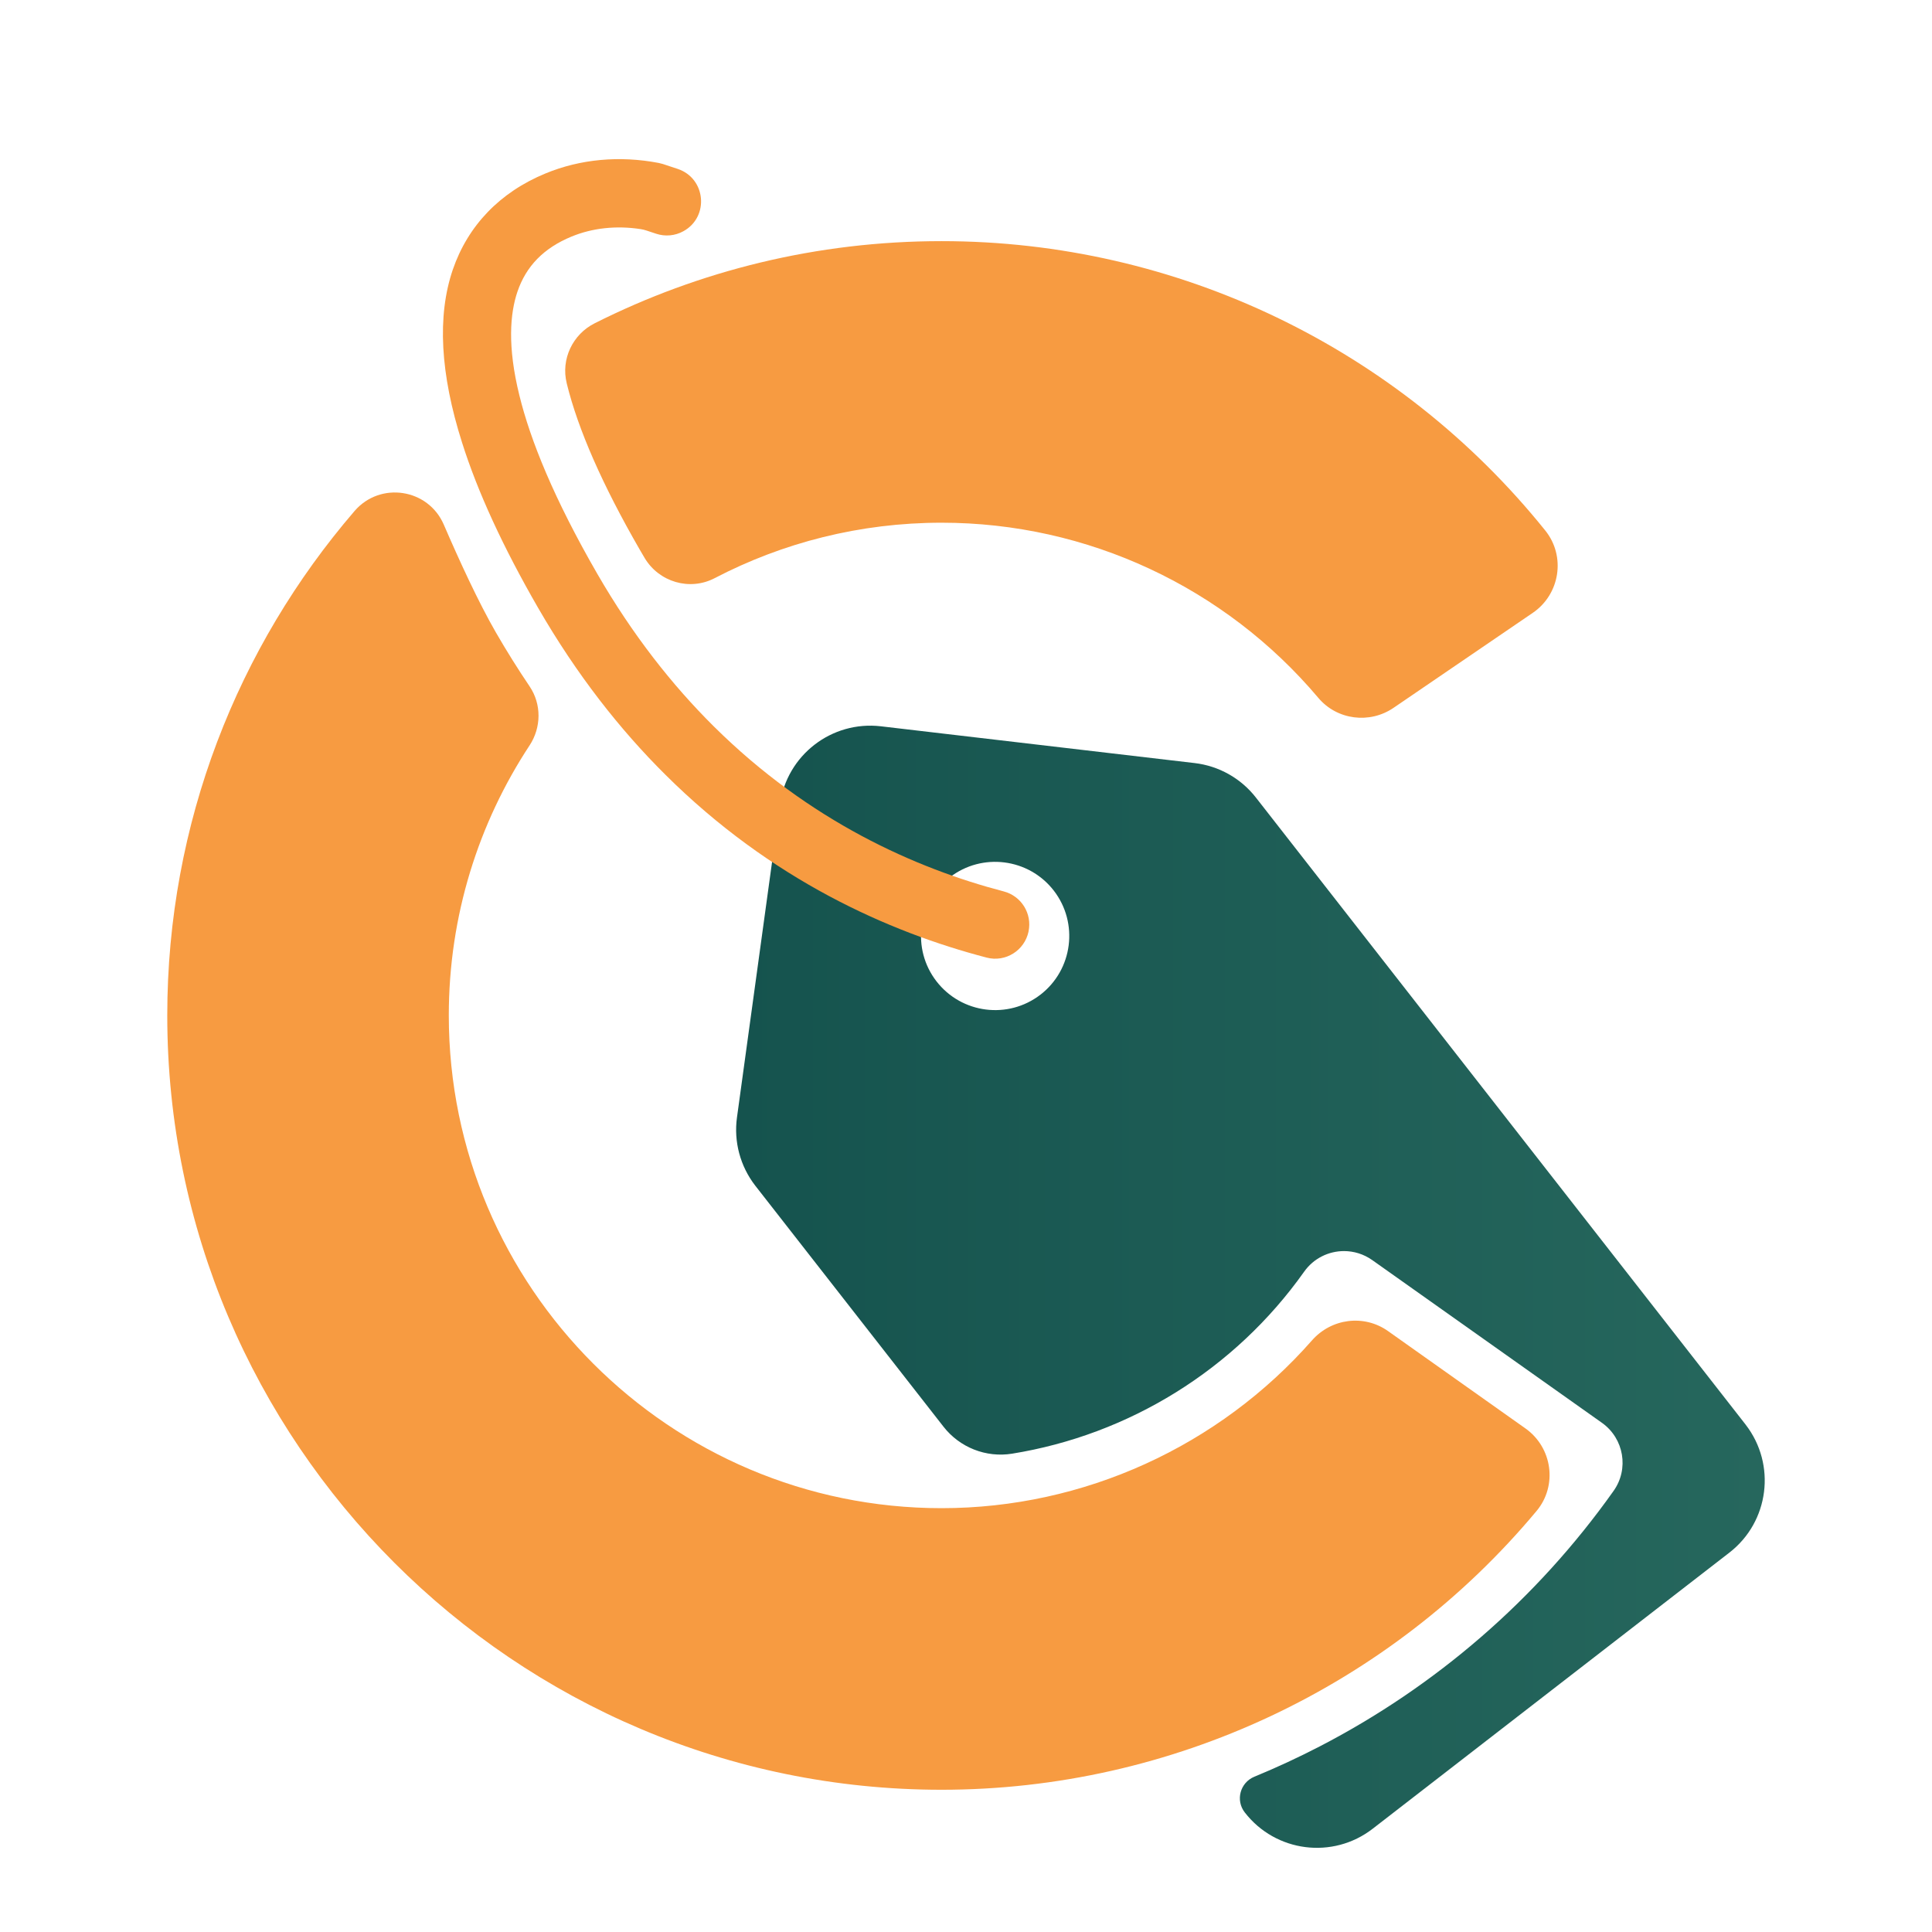
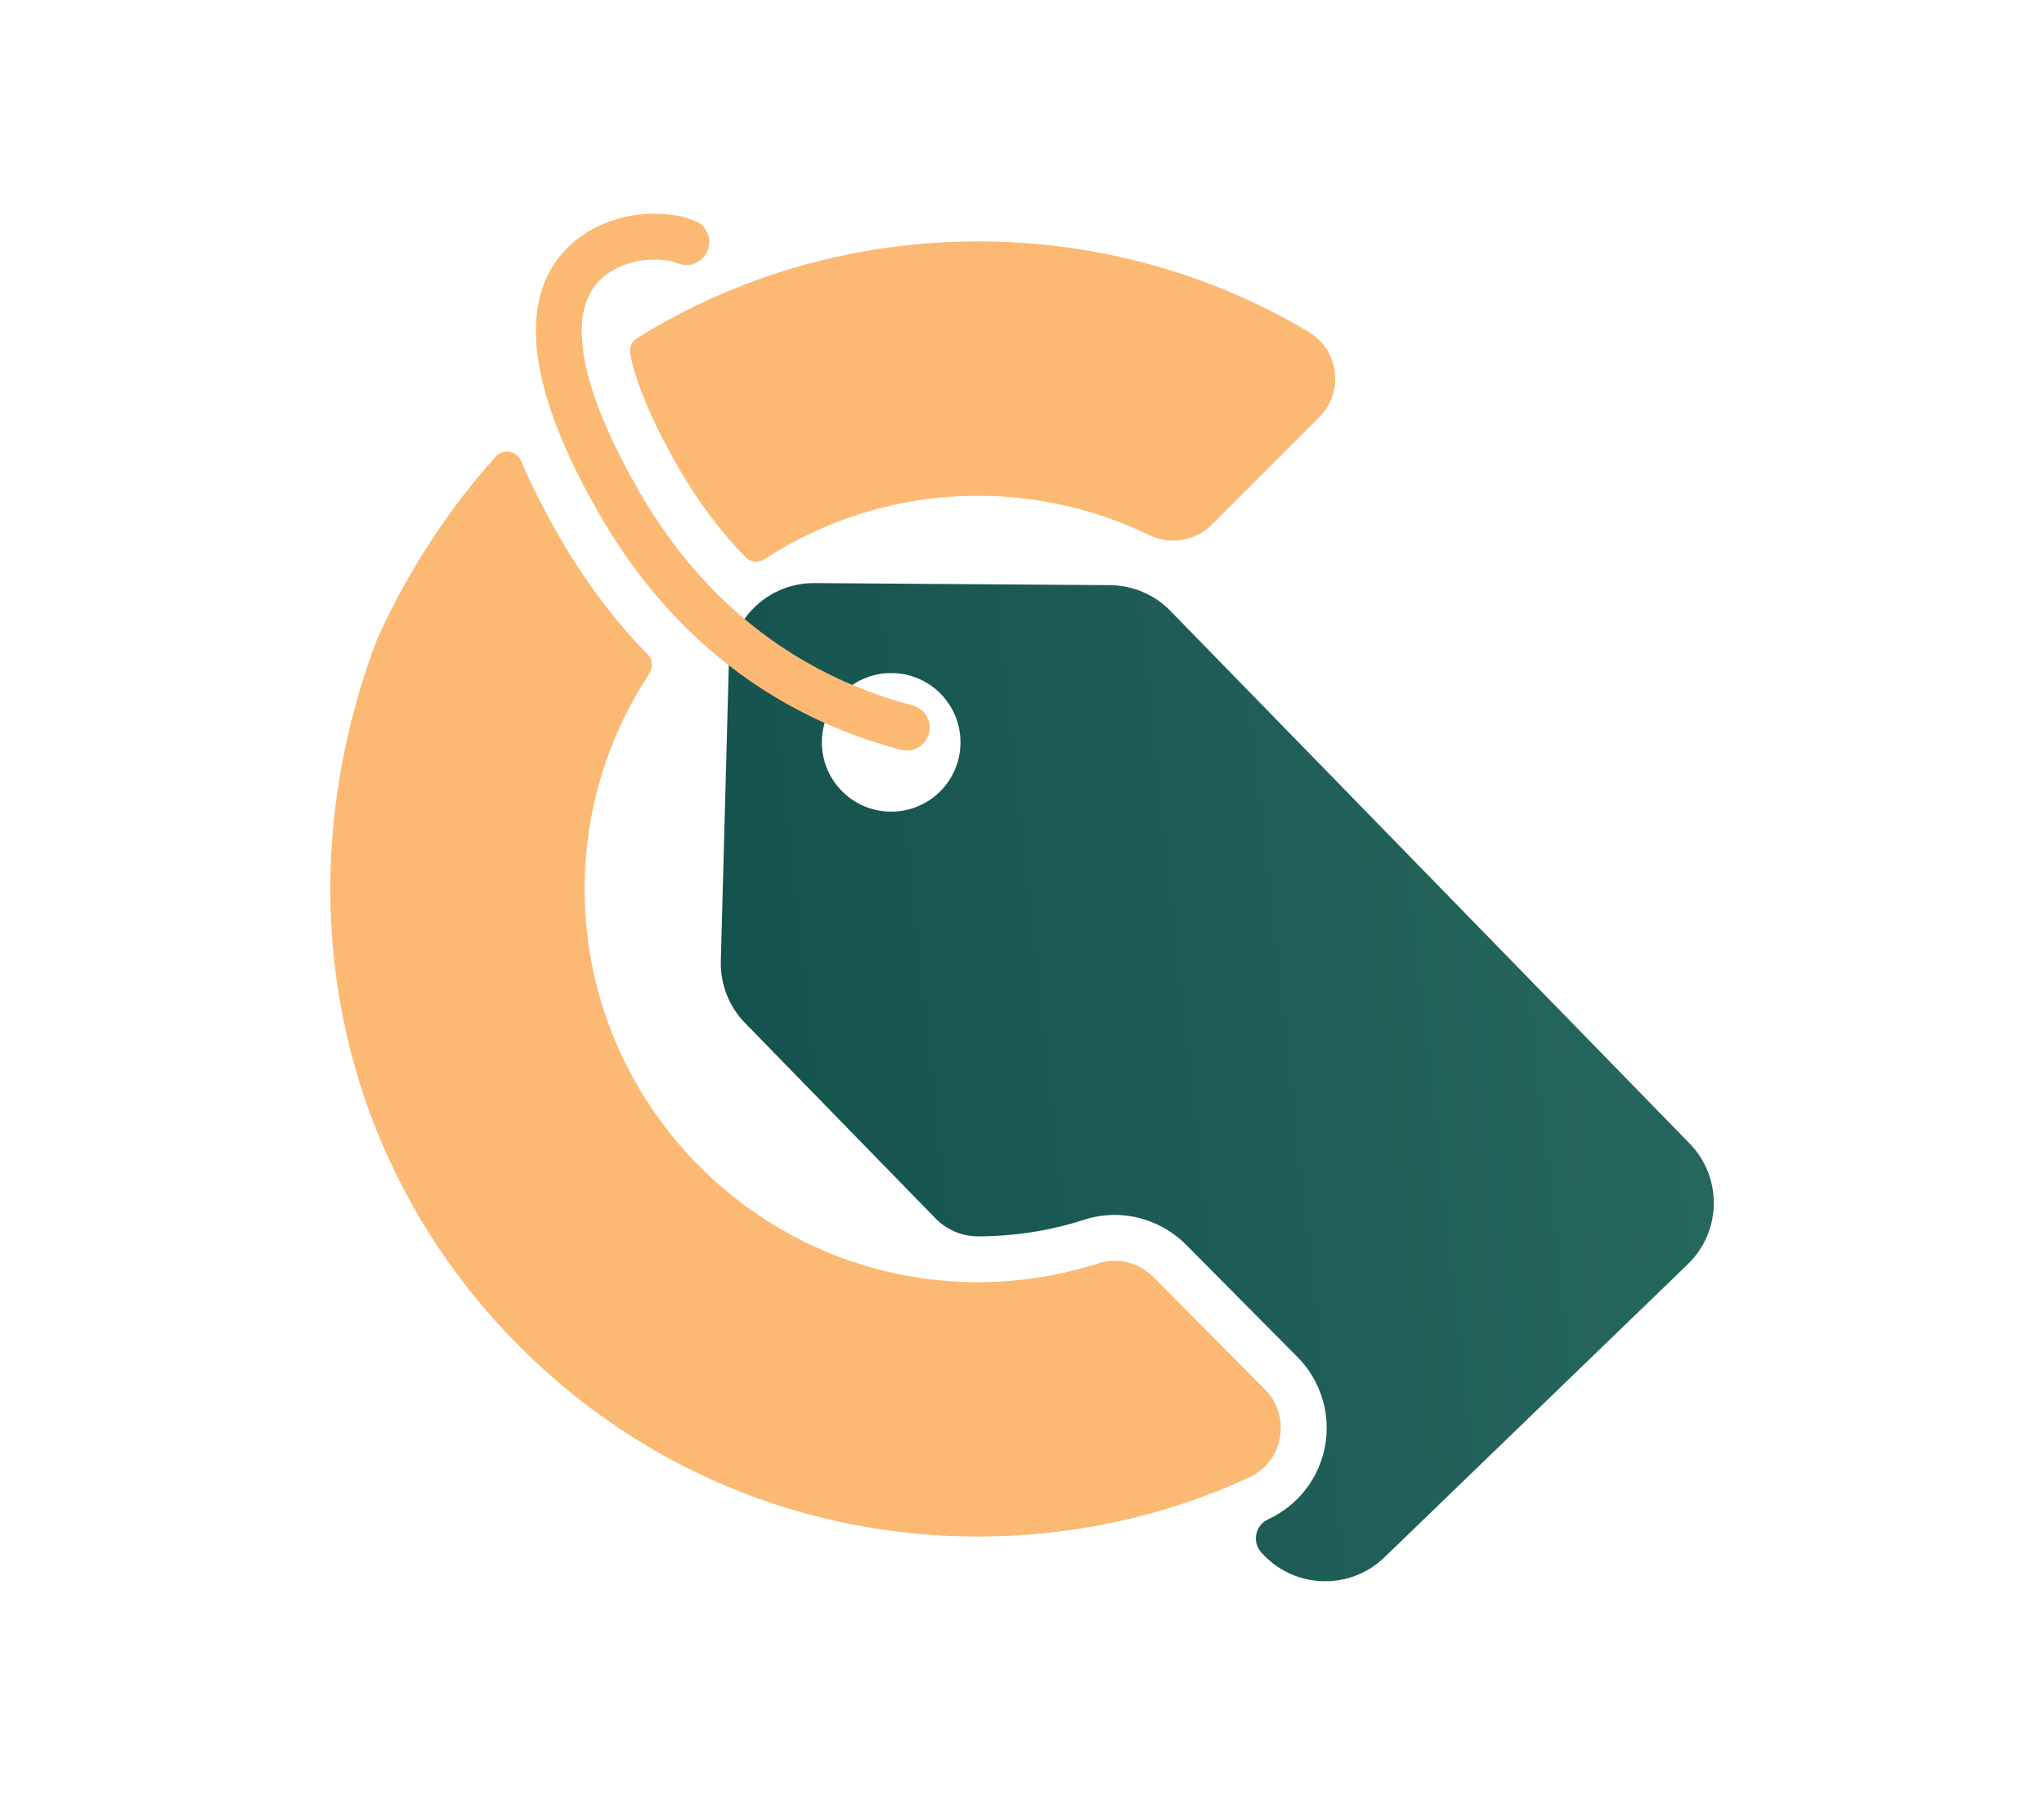
- <svg xmlns="http://www.w3.org/2000/svg" id="Layer_1" data-name="Layer 1" viewBox="0 0 958 958">
+ <svg xmlns="http://www.w3.org/2000/svg" id="Layer_1" data-name="Layer 1" viewBox="0 0 607.8 535.11">
  <defs>
    <style>
      .cls-1 {
-         fill: #f79b41;
+         fill: #fcb973;
      }

      .cls-2 {
        fill: url(#linear-gradient);
      }
    </style>
-     <linearGradient id="linear-gradient" x1="365.01" y1="638.04" x2="875.06" y2="638.04" gradientUnits="userSpaceOnUse">
+     <linearGradient id="linear-gradient" x1="70.48" y1="184.92" x2="356.49" y2="184.92" gradientTransform="translate(128.98 156.59) rotate(-6.28)" gradientUnits="userSpaceOnUse">
      <stop offset="0" stop-color="#15534e" />
      <stop offset="1" stop-color="#26675d" />
    </linearGradient>
  </defs>
-   <path class="cls-2" d="M865.59,706.41l-242.75-310.82c-7.43-9.61-18.43-15.81-30.51-17.22l-155.53-18.23c-24.46-2.86-46.69,14.36-50.05,38.74l-21.31,155.17c-1.67,12.03,1.6,24.21,9.03,33.83l93.39,119.58c8.05,10.3,21.07,15.44,33.98,13.36,57.86-9.34,110.37-41.6,144.83-90.24,4.72-6.66,12.18-10.22,19.76-10.22,4.84,0,9.73,1.45,14,4.46l113.93,80.71c10.9,7.75,13.49,22.86,5.74,33.76-38.24,53.97-88.51,97.08-145.72,126.69-10.57,5.47-21.37,10.48-32.38,15.01-7.07,2.91-9.47,11.7-4.76,17.73h0c15.3,19.76,43.68,23.37,63.44,8.06l88.43-68.46,88.43-68.45c19.73-15.28,23.34-43.68,8.06-63.44ZM515.96,493.18c-16.05,12.42-39.13,9.49-51.58-6.56-12.42-16.03-9.49-39.13,6.56-51.58,16.05-12.42,39.15-9.47,51.58,6.56,12.42,16.08,9.47,39.16-6.56,51.58Z" />
  <g>
-     <path class="cls-1" d="M761.92,749.23c-72.62,87.05-180.81,138.24-295.03,138.24-211.71,0-383.95-172.24-383.95-383.95,0-95.46,35.01-182.88,92.86-250.12,12.73-14.79,36.53-11.16,44.26,6.75s17.24,38.56,25.84,53.47c5.3,9.18,10.88,18.09,16.7,26.71,5.97,8.84,5.85,20.37,0,29.28-25.32,38.48-40.06,84.49-40.06,133.9,0,134.73,109.62,244.33,244.35,244.33,70.56,0,137.51-30.7,183.67-83.2,9.61-10.92,25.79-13.03,37.68-4.63l68.19,48.31c13.34,9.47,15.98,28.33,5.5,40.9Z" />
-     <path class="cls-1" d="M281.07,190.25c-.02-.08-.04-.17-.06-.25-2.93-11.88,2.92-24.19,13.85-29.69,51.78-26.06,110.21-40.74,172.03-40.74,116.93,0,226.72,53.15,299.37,143.52,10.24,12.76,7.29,31.58-6.22,40.8l-69.04,47.1c-11.86,8.09-28.02,6.05-37.29-4.94-46.23-54.8-114.39-86.86-186.82-86.86-40.56,0-78.83,9.94-112.53,27.5-12.36,6.44-27.59,1.94-34.72-10.03-.83-1.39-1.64-2.78-2.45-4.18-18.4-31.89-30.56-59.54-36.13-82.23Z" />
+     <path class="cls-1" d="M376.13,413.21c7.95,8.01,5.54,21.49-4.69,26.21-24.95,11.51-52.33,17.58-80.64,17.58-51.44,0-99.82-20.04-136.18-56.42-53.45-53.43-71.6-132.77-42.79-209.7.14-.38.3-.76.46-1.13,9.3-20.41,21.2-38.47,35.14-53.95,2.2-2.44,6.19-1.77,7.48,1.25,3.1,7.24,6.98,14.9,11.65,22.98,7.92,13.71,16.75,25.12,26.04,34.61,1.47,1.5,1.71,3.82.55,5.57-11.77,17.81-18.8,38.99-19.27,61.74-1.35,65.59,51.62,119.39,116.91,119.39,12.47,0,24.49-1.96,35.75-5.59,5.8-1.87,12.15-.27,16.44,4.05l33.14,33.41Z" />
+     <path class="cls-1" d="M392.25,124.14l-31.87,31.89c-4.94,4.94-12.44,6.13-18.72,3.08-15.78-7.65-33.53-11.87-52.27-11.64-22.83.27-44.15,7.16-62.1,18.86-1.79,1.17-4.16.87-5.65-.66-6.99-7.15-13.64-15.76-19.62-26.12-9.38-16.22-13.22-27.2-14.64-34.29-.37-1.82.44-3.69,2.02-4.67,4.32-2.69,8.75-5.2,13.26-7.53,5.97-3.08,12.11-5.85,18.39-8.28,3.81-1.49,7.65-2.84,11.55-4.07,5.18-1.64,10.45-3.06,15.78-4.24,13.76-3.08,27.98-4.67,42.43-4.67,35.18,0,68.9,9.37,98.36,26.93,9.07,5.4,10.54,17.94,3.08,25.4Z" />
  </g>
-   <path class="cls-1" d="M510.02,461.9h0c-1.99,9.46-11.46,15.38-20.81,12.93-48.52-12.68-106.88-38.55-159.3-90.71-22.52-22.35-43.93-49.55-63.03-82.61-17.38-30.11-30.01-57.51-37.77-82.07-10.84-34.11-12.4-62.76-4.61-85.66,7.49-21.91,23.37-38.44,45.96-47.76,17.27-7.15,36.72-8.94,56.16-5.22l2.13.54,7.27,2.41c14.04,4.65,15.79,23.81,2.82,30.92h0c-4.13,2.27-9.01,2.71-13.48,1.23l-4.77-1.58c-.93-.31-1.88-.55-2.85-.7-12.09-1.87-23.92-.6-34.35,3.69-13.72,5.66-22.49,14.6-26.83,27.37-3.62,10.7-5.05,27,.98,51.38,5.45,22.19,17.04,51.04,38.65,88.5,17.51,30.31,37.16,55.21,57.75,75.63,47.41,47.02,99.99,70.38,143.75,81.82,8.76,2.29,14.18,11.01,12.32,19.86Z" />
+   <path class="cls-2" d="M502.47,340.14l-154.37-158.38c-4.73-4.9-11.24-7.68-18.05-7.73l-87.82-.61c-13.81-.11-25.14,10.86-25.52,24.66l-2.37,87.78c-.18,6.81,2.39,13.41,7.12,18.31l56.64,58.12c3.32,3.41,7.87,5.42,12.63,5.42.03,0,.05,0,.08,0,10.78,0,21.4-1.66,31.57-4.94,2.95-.94,6-1.43,9.1-1.43,7.9,0,15.63,3.23,21.21,8.87l33.14,33.41c6.86,6.92,9.94,16.78,8.21,26.37-1.73,9.59-8.04,17.75-16.87,21.83l-.08.04c-3.93,1.82-4.88,6.97-1.86,10.07l.61.63c9.73,10.07,25.78,10.34,35.85.6l45.09-43.57,45.1-43.58c10.07-9.73,10.34-25.78.61-35.85ZM279.33,235.61c-8.18,7.91-21.24,7.68-29.15-.5-7.91-8.17-7.69-21.23.49-29.14,8.2-7.91,21.24-7.69,29.15.49,7.91,8.2,7.68,21.24-.49,29.15Z" />
+   <path class="cls-1" d="M276.31,217.8h0c-.8,3.81-4.62,6.19-8.38,5.21-19.54-5.11-43.04-15.53-64.16-36.53-9.07-9-17.69-19.96-25.39-33.27-7-12.13-12.09-23.16-15.21-33.05-4.37-13.74-4.99-25.28-1.86-34.5,3.01-8.83,9.41-15.48,18.51-19.23,6.96-2.88,14.79-3.6,22.62-2.1l.86.22,2.93.97c5.66,1.87,6.36,9.59,1.14,12.45h0c-1.66.91-3.63,1.09-5.43.49l-1.92-.64c-.37-.12-.76-.22-1.15-.28-4.87-.75-9.64-.24-13.83,1.49-5.52,2.28-9.06,5.88-10.8,11.02-1.46,4.31-2.03,10.87.4,20.69,2.2,8.94,6.86,20.56,15.56,35.65,7.05,12.21,14.97,22.24,23.26,30.46,19.1,18.94,40.27,28.35,57.89,32.95,3.53.92,5.71,4.43,4.96,8Z" />
</svg>
